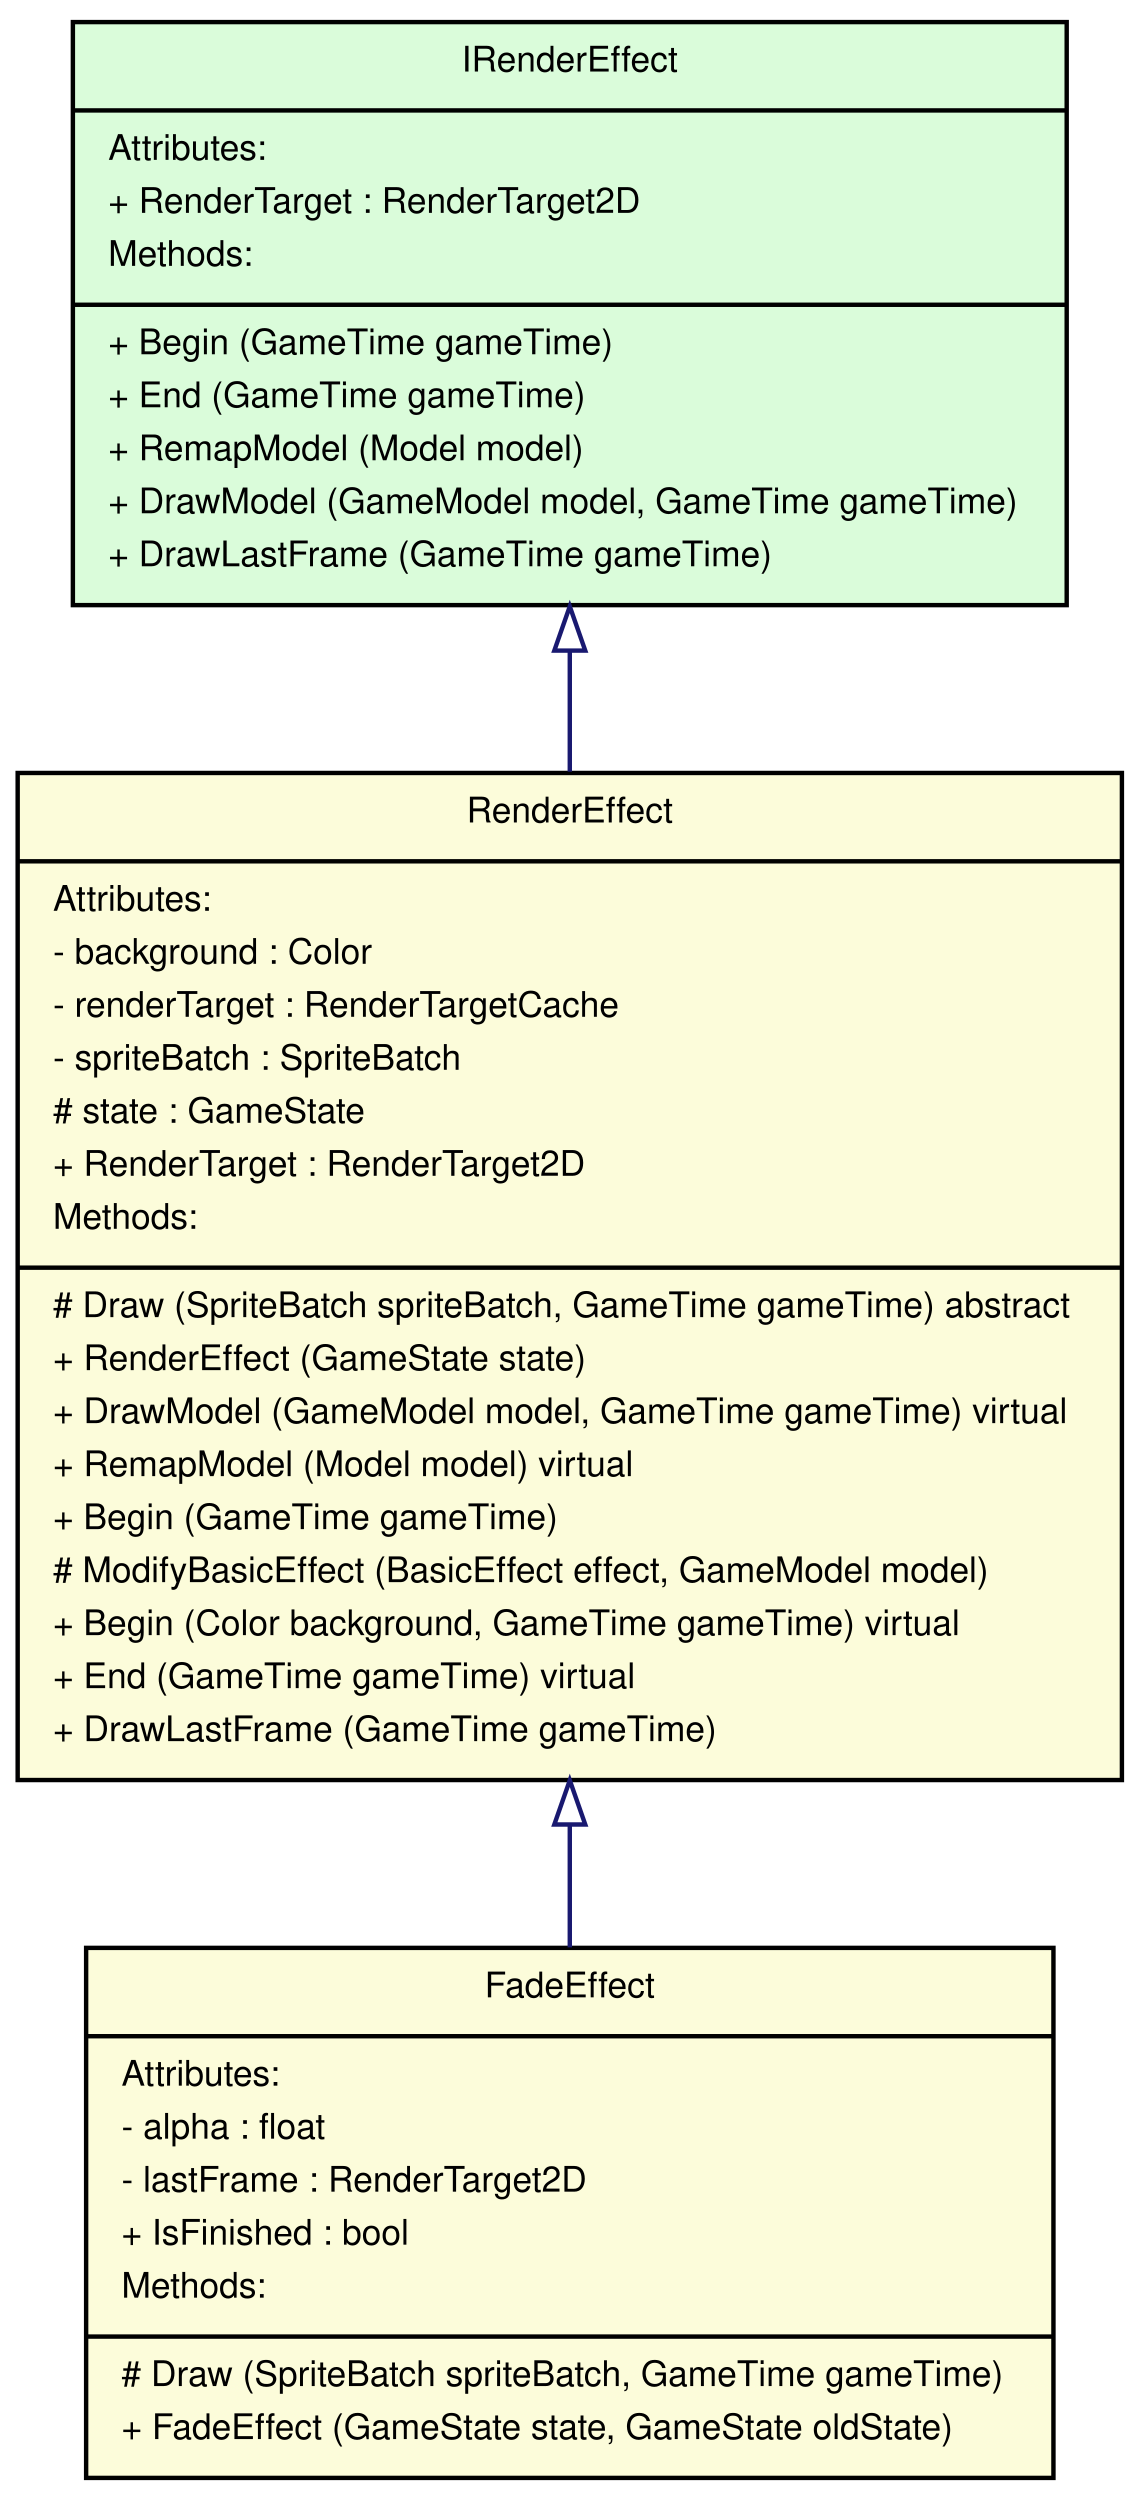
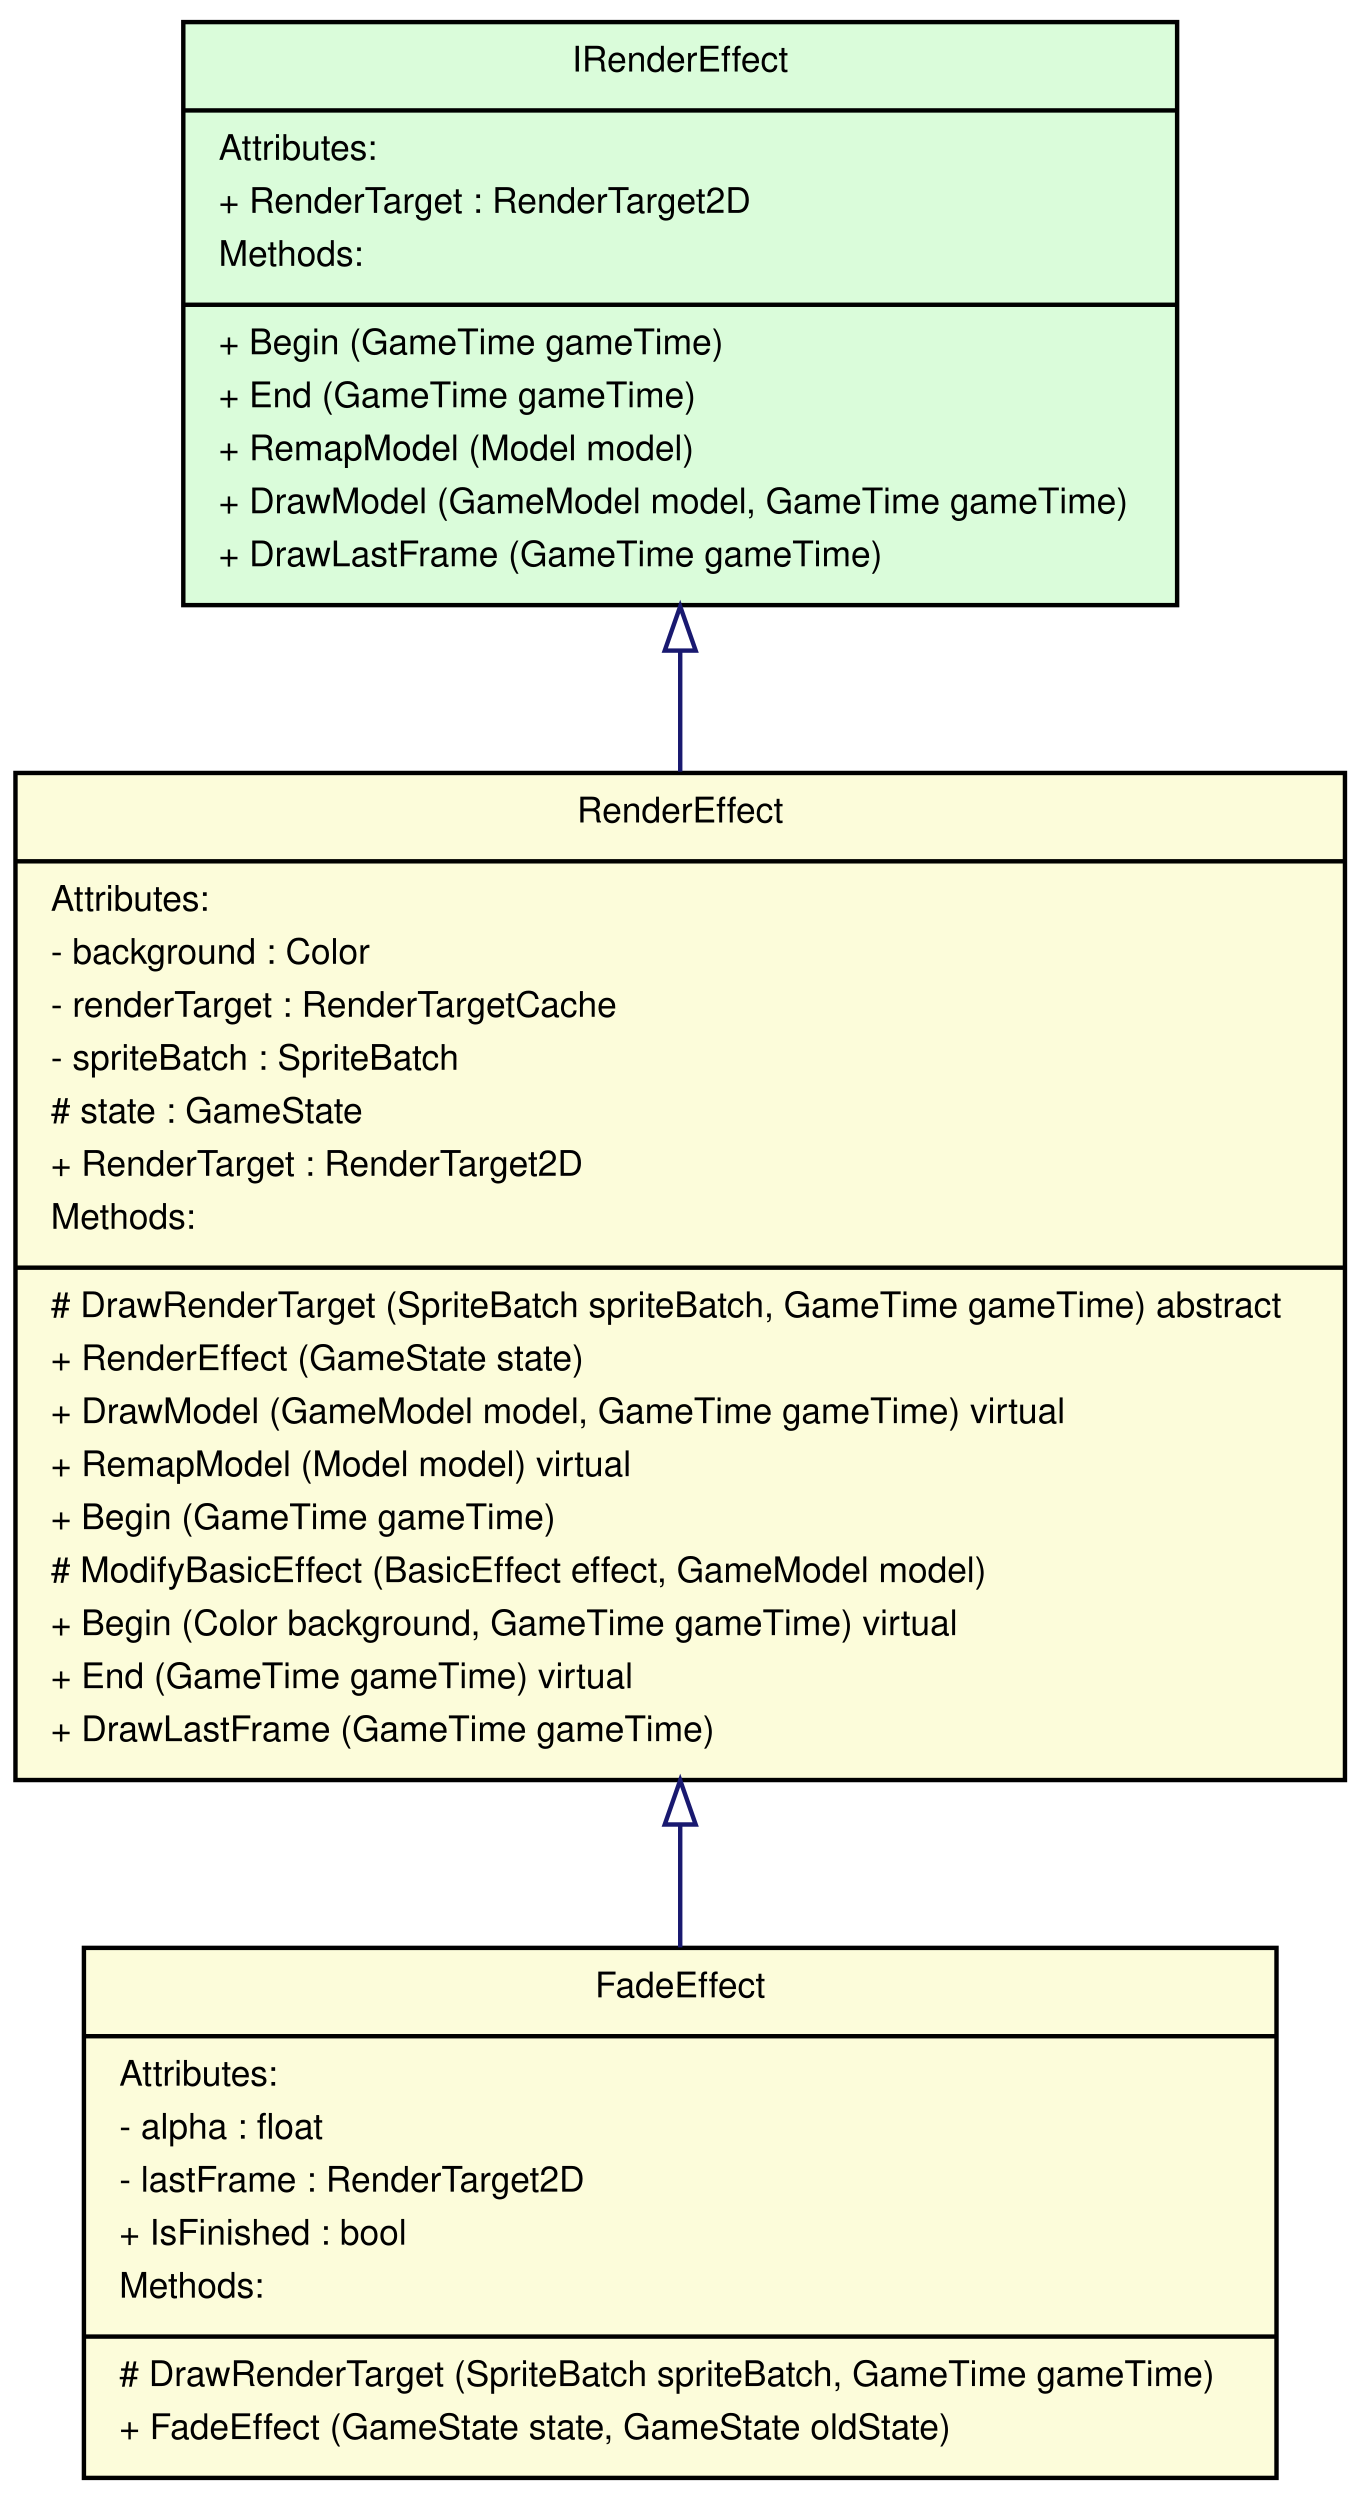
- <svg xmlns="http://www.w3.org/2000/svg" width="258pt" height="566pt" viewBox="0.00 0.00 258.00 566.00">
+ <svg xmlns="http://www.w3.org/2000/svg" width="308pt" height="566pt" viewBox="0.00 0.00 308.00 566.00">
  <g id="graph1" class="graph" transform="scale(1 1) rotate(0) translate(4 562)">
-     <polygon fill="white" stroke="white" points="-4,5 -4,-562 255,-562 255,5 -4,5" />
+     <polygon fill="white" stroke="white" points="-4,5 -4,-562 305,-562 305,5 -4,5" />
    <g id="node1" class="node">
-       <polygon fill="#fcfcda" stroke="black" points="15.5,-1 15.5,-121 234.5,-121 234.5,-1 15.5,-1" />
-       <text text-anchor="middle" x="125" y="-109.8" font-family="Helvetica,sans-Serif" font-size="8.00">FadeEffect</text>
-       <polyline fill="none" stroke="black" points="15.5,-101 234.5,-101 " />
-       <text text-anchor="start" x="23.5" y="-89.8" font-family="Helvetica,sans-Serif" font-size="8.00">Attributes:</text>
-       <text text-anchor="start" x="23.5" y="-77.8" font-family="Helvetica,sans-Serif" font-size="8.00">- alpha : float</text>
-       <text text-anchor="start" x="23.5" y="-65.8" font-family="Helvetica,sans-Serif" font-size="8.00">- lastFrame : RenderTarget2D</text>
-       <text text-anchor="start" x="23.5" y="-53.8" font-family="Helvetica,sans-Serif" font-size="8.00">+ IsFinished : bool</text>
-       <text text-anchor="start" x="23.5" y="-41.8" font-family="Helvetica,sans-Serif" font-size="8.00">Methods:</text>
-       <polyline fill="none" stroke="black" points="15.5,-33 234.5,-33 " />
-       <text text-anchor="start" x="23.5" y="-21.8" font-family="Helvetica,sans-Serif" font-size="8.00"># Draw (SpriteBatch spriteBatch, GameTime gameTime)</text>
-       <text text-anchor="start" x="23.5" y="-9.8" font-family="Helvetica,sans-Serif" font-size="8.00">+ FadeEffect (GameState state, GameState oldState)</text>
+       <polygon fill="#fcfcda" stroke="black" points="15,-1 15,-121 285,-121 285,-1 15,-1" />
+       <text text-anchor="middle" x="150" y="-109.8" font-family="Helvetica,sans-Serif" font-size="8.00">FadeEffect</text>
+       <polyline fill="none" stroke="black" points="15,-101 285,-101 " />
+       <text text-anchor="start" x="23" y="-89.8" font-family="Helvetica,sans-Serif" font-size="8.00">Attributes:</text>
+       <text text-anchor="start" x="23" y="-77.8" font-family="Helvetica,sans-Serif" font-size="8.00">- alpha : float</text>
+       <text text-anchor="start" x="23" y="-65.8" font-family="Helvetica,sans-Serif" font-size="8.00">- lastFrame : RenderTarget2D</text>
+       <text text-anchor="start" x="23" y="-53.8" font-family="Helvetica,sans-Serif" font-size="8.00">+ IsFinished : bool</text>
+       <text text-anchor="start" x="23" y="-41.8" font-family="Helvetica,sans-Serif" font-size="8.00">Methods:</text>
+       <polyline fill="none" stroke="black" points="15,-33 285,-33 " />
+       <text text-anchor="start" x="23" y="-21.8" font-family="Helvetica,sans-Serif" font-size="8.00"># DrawRenderTarget (SpriteBatch spriteBatch, GameTime gameTime)</text>
+       <text text-anchor="start" x="23" y="-9.8" font-family="Helvetica,sans-Serif" font-size="8.00">+ FadeEffect (GameState state, GameState oldState)</text>
    </g>
    <g id="node2" class="node">
-       <polygon fill="#fcfcda" stroke="black" points="0,-159 0,-387 250,-387 250,-159 0,-159" />
-       <text text-anchor="middle" x="125" y="-375.8" font-family="Helvetica,sans-Serif" font-size="8.00">RenderEffect</text>
-       <polyline fill="none" stroke="black" points="0,-367 250,-367 " />
-       <text text-anchor="start" x="8" y="-355.8" font-family="Helvetica,sans-Serif" font-size="8.00">Attributes:</text>
-       <text text-anchor="start" x="8" y="-343.8" font-family="Helvetica,sans-Serif" font-size="8.00">- background : Color</text>
-       <text text-anchor="start" x="8" y="-331.8" font-family="Helvetica,sans-Serif" font-size="8.00">- renderTarget : RenderTargetCache</text>
-       <text text-anchor="start" x="8" y="-319.8" font-family="Helvetica,sans-Serif" font-size="8.00">- spriteBatch : SpriteBatch</text>
-       <text text-anchor="start" x="8" y="-307.8" font-family="Helvetica,sans-Serif" font-size="8.00"># state : GameState</text>
-       <text text-anchor="start" x="8" y="-295.8" font-family="Helvetica,sans-Serif" font-size="8.00">+ RenderTarget : RenderTarget2D</text>
-       <text text-anchor="start" x="8" y="-283.8" font-family="Helvetica,sans-Serif" font-size="8.00">Methods:</text>
-       <polyline fill="none" stroke="black" points="0,-275 250,-275 " />
-       <text text-anchor="start" x="8" y="-263.8" font-family="Helvetica,sans-Serif" font-size="8.00"># Draw (SpriteBatch spriteBatch, GameTime gameTime) abstract</text>
-       <text text-anchor="start" x="8" y="-251.8" font-family="Helvetica,sans-Serif" font-size="8.00">+ RenderEffect (GameState state)</text>
-       <text text-anchor="start" x="8" y="-239.8" font-family="Helvetica,sans-Serif" font-size="8.00">+ DrawModel (GameModel model, GameTime gameTime) virtual</text>
-       <text text-anchor="start" x="8" y="-227.8" font-family="Helvetica,sans-Serif" font-size="8.00">+ RemapModel (Model model) virtual</text>
-       <text text-anchor="start" x="8" y="-215.8" font-family="Helvetica,sans-Serif" font-size="8.00">+ Begin (GameTime gameTime)</text>
-       <text text-anchor="start" x="8" y="-203.8" font-family="Helvetica,sans-Serif" font-size="8.00"># ModifyBasicEffect (BasicEffect effect, GameModel model)</text>
-       <text text-anchor="start" x="8" y="-191.8" font-family="Helvetica,sans-Serif" font-size="8.00">+ Begin (Color background, GameTime gameTime) virtual</text>
-       <text text-anchor="start" x="8" y="-179.8" font-family="Helvetica,sans-Serif" font-size="8.00">+ End (GameTime gameTime) virtual</text>
-       <text text-anchor="start" x="8" y="-167.8" font-family="Helvetica,sans-Serif" font-size="8.00">+ DrawLastFrame (GameTime gameTime)</text>
+       <polygon fill="#fcfcda" stroke="black" points="-0.5,-159 -0.5,-387 300.5,-387 300.5,-159 -0.5,-159" />
+       <text text-anchor="middle" x="150" y="-375.8" font-family="Helvetica,sans-Serif" font-size="8.00">RenderEffect</text>
+       <polyline fill="none" stroke="black" points="-0.5,-367 300.5,-367 " />
+       <text text-anchor="start" x="7.5" y="-355.8" font-family="Helvetica,sans-Serif" font-size="8.00">Attributes:</text>
+       <text text-anchor="start" x="7.5" y="-343.8" font-family="Helvetica,sans-Serif" font-size="8.00">- background : Color</text>
+       <text text-anchor="start" x="7.5" y="-331.8" font-family="Helvetica,sans-Serif" font-size="8.00">- renderTarget : RenderTargetCache</text>
+       <text text-anchor="start" x="7.5" y="-319.8" font-family="Helvetica,sans-Serif" font-size="8.00">- spriteBatch : SpriteBatch</text>
+       <text text-anchor="start" x="7.5" y="-307.8" font-family="Helvetica,sans-Serif" font-size="8.00"># state : GameState</text>
+       <text text-anchor="start" x="7.5" y="-295.8" font-family="Helvetica,sans-Serif" font-size="8.00">+ RenderTarget : RenderTarget2D</text>
+       <text text-anchor="start" x="7.5" y="-283.8" font-family="Helvetica,sans-Serif" font-size="8.00">Methods:</text>
+       <polyline fill="none" stroke="black" points="-0.5,-275 300.5,-275 " />
+       <text text-anchor="start" x="7.5" y="-263.8" font-family="Helvetica,sans-Serif" font-size="8.00"># DrawRenderTarget (SpriteBatch spriteBatch, GameTime gameTime) abstract</text>
+       <text text-anchor="start" x="7.5" y="-251.8" font-family="Helvetica,sans-Serif" font-size="8.00">+ RenderEffect (GameState state)</text>
+       <text text-anchor="start" x="7.5" y="-239.8" font-family="Helvetica,sans-Serif" font-size="8.00">+ DrawModel (GameModel model, GameTime gameTime) virtual</text>
+       <text text-anchor="start" x="7.5" y="-227.8" font-family="Helvetica,sans-Serif" font-size="8.00">+ RemapModel (Model model) virtual</text>
+       <text text-anchor="start" x="7.5" y="-215.8" font-family="Helvetica,sans-Serif" font-size="8.00">+ Begin (GameTime gameTime)</text>
+       <text text-anchor="start" x="7.5" y="-203.8" font-family="Helvetica,sans-Serif" font-size="8.00"># ModifyBasicEffect (BasicEffect effect, GameModel model)</text>
+       <text text-anchor="start" x="7.5" y="-191.8" font-family="Helvetica,sans-Serif" font-size="8.00">+ Begin (Color background, GameTime gameTime) virtual</text>
+       <text text-anchor="start" x="7.5" y="-179.8" font-family="Helvetica,sans-Serif" font-size="8.00">+ End (GameTime gameTime) virtual</text>
+       <text text-anchor="start" x="7.5" y="-167.8" font-family="Helvetica,sans-Serif" font-size="8.00">+ DrawLastFrame (GameTime gameTime)</text>
    </g>
    <g id="edge2" class="edge">
-       <path fill="none" stroke="midnightblue" d="M125,-148.897C125,-139.325 125,-129.956 125,-121.114" />
-       <polygon fill="none" stroke="midnightblue" points="121.5,-148.933 125,-158.933 128.5,-148.933 121.5,-148.933" />
+       <path fill="none" stroke="midnightblue" d="M150,-148.897C150,-139.325 150,-129.956 150,-121.114" />
+       <polygon fill="none" stroke="midnightblue" points="146.5,-148.933 150,-158.933 153.5,-148.933 146.5,-148.933" />
    </g>
    <g id="node3" class="node">
-       <polygon fill="#dafcda" stroke="black" points="12.5,-425 12.5,-557 237.5,-557 237.5,-425 12.5,-425" />
-       <text text-anchor="middle" x="125" y="-545.8" font-family="Helvetica,sans-Serif" font-size="8.00">IRenderEffect</text>
-       <polyline fill="none" stroke="black" points="12.5,-537 237.5,-537 " />
-       <text text-anchor="start" x="20.5" y="-525.8" font-family="Helvetica,sans-Serif" font-size="8.00">Attributes:</text>
-       <text text-anchor="start" x="20.5" y="-513.8" font-family="Helvetica,sans-Serif" font-size="8.00">+ RenderTarget : RenderTarget2D</text>
-       <text text-anchor="start" x="20.5" y="-501.8" font-family="Helvetica,sans-Serif" font-size="8.00">Methods:</text>
-       <polyline fill="none" stroke="black" points="12.5,-493 237.5,-493 " />
-       <text text-anchor="start" x="20.5" y="-481.8" font-family="Helvetica,sans-Serif" font-size="8.00">+ Begin (GameTime gameTime)</text>
-       <text text-anchor="start" x="20.5" y="-469.8" font-family="Helvetica,sans-Serif" font-size="8.00">+ End (GameTime gameTime)</text>
-       <text text-anchor="start" x="20.5" y="-457.8" font-family="Helvetica,sans-Serif" font-size="8.00">+ RemapModel (Model model)</text>
-       <text text-anchor="start" x="20.5" y="-445.8" font-family="Helvetica,sans-Serif" font-size="8.00">+ DrawModel (GameModel model, GameTime gameTime)</text>
-       <text text-anchor="start" x="20.5" y="-433.8" font-family="Helvetica,sans-Serif" font-size="8.00">+ DrawLastFrame (GameTime gameTime)</text>
+       <polygon fill="#dafcda" stroke="black" points="37.5,-425 37.5,-557 262.5,-557 262.5,-425 37.5,-425" />
+       <text text-anchor="middle" x="150" y="-545.8" font-family="Helvetica,sans-Serif" font-size="8.00">IRenderEffect</text>
+       <polyline fill="none" stroke="black" points="37.5,-537 262.5,-537 " />
+       <text text-anchor="start" x="45.5" y="-525.8" font-family="Helvetica,sans-Serif" font-size="8.00">Attributes:</text>
+       <text text-anchor="start" x="45.5" y="-513.8" font-family="Helvetica,sans-Serif" font-size="8.00">+ RenderTarget : RenderTarget2D</text>
+       <text text-anchor="start" x="45.5" y="-501.8" font-family="Helvetica,sans-Serif" font-size="8.00">Methods:</text>
+       <polyline fill="none" stroke="black" points="37.5,-493 262.5,-493 " />
+       <text text-anchor="start" x="45.5" y="-481.8" font-family="Helvetica,sans-Serif" font-size="8.00">+ Begin (GameTime gameTime)</text>
+       <text text-anchor="start" x="45.5" y="-469.8" font-family="Helvetica,sans-Serif" font-size="8.00">+ End (GameTime gameTime)</text>
+       <text text-anchor="start" x="45.5" y="-457.8" font-family="Helvetica,sans-Serif" font-size="8.00">+ RemapModel (Model model)</text>
+       <text text-anchor="start" x="45.5" y="-445.8" font-family="Helvetica,sans-Serif" font-size="8.00">+ DrawModel (GameModel model, GameTime gameTime)</text>
+       <text text-anchor="start" x="45.5" y="-433.8" font-family="Helvetica,sans-Serif" font-size="8.00">+ DrawLastFrame (GameTime gameTime)</text>
    </g>
    <g id="edge4" class="edge">
-       <path fill="none" stroke="midnightblue" d="M125,-414.488C125,-405.649 125,-396.496 125,-387.293" />
-       <polygon fill="none" stroke="midnightblue" points="121.5,-414.705 125,-424.705 128.5,-414.705 121.5,-414.705" />
+       <path fill="none" stroke="midnightblue" d="M150,-414.488C150,-405.649 150,-396.496 150,-387.293" />
+       <polygon fill="none" stroke="midnightblue" points="146.5,-414.705 150,-424.705 153.5,-414.705 146.5,-414.705" />
    </g>
  </g>
</svg>
